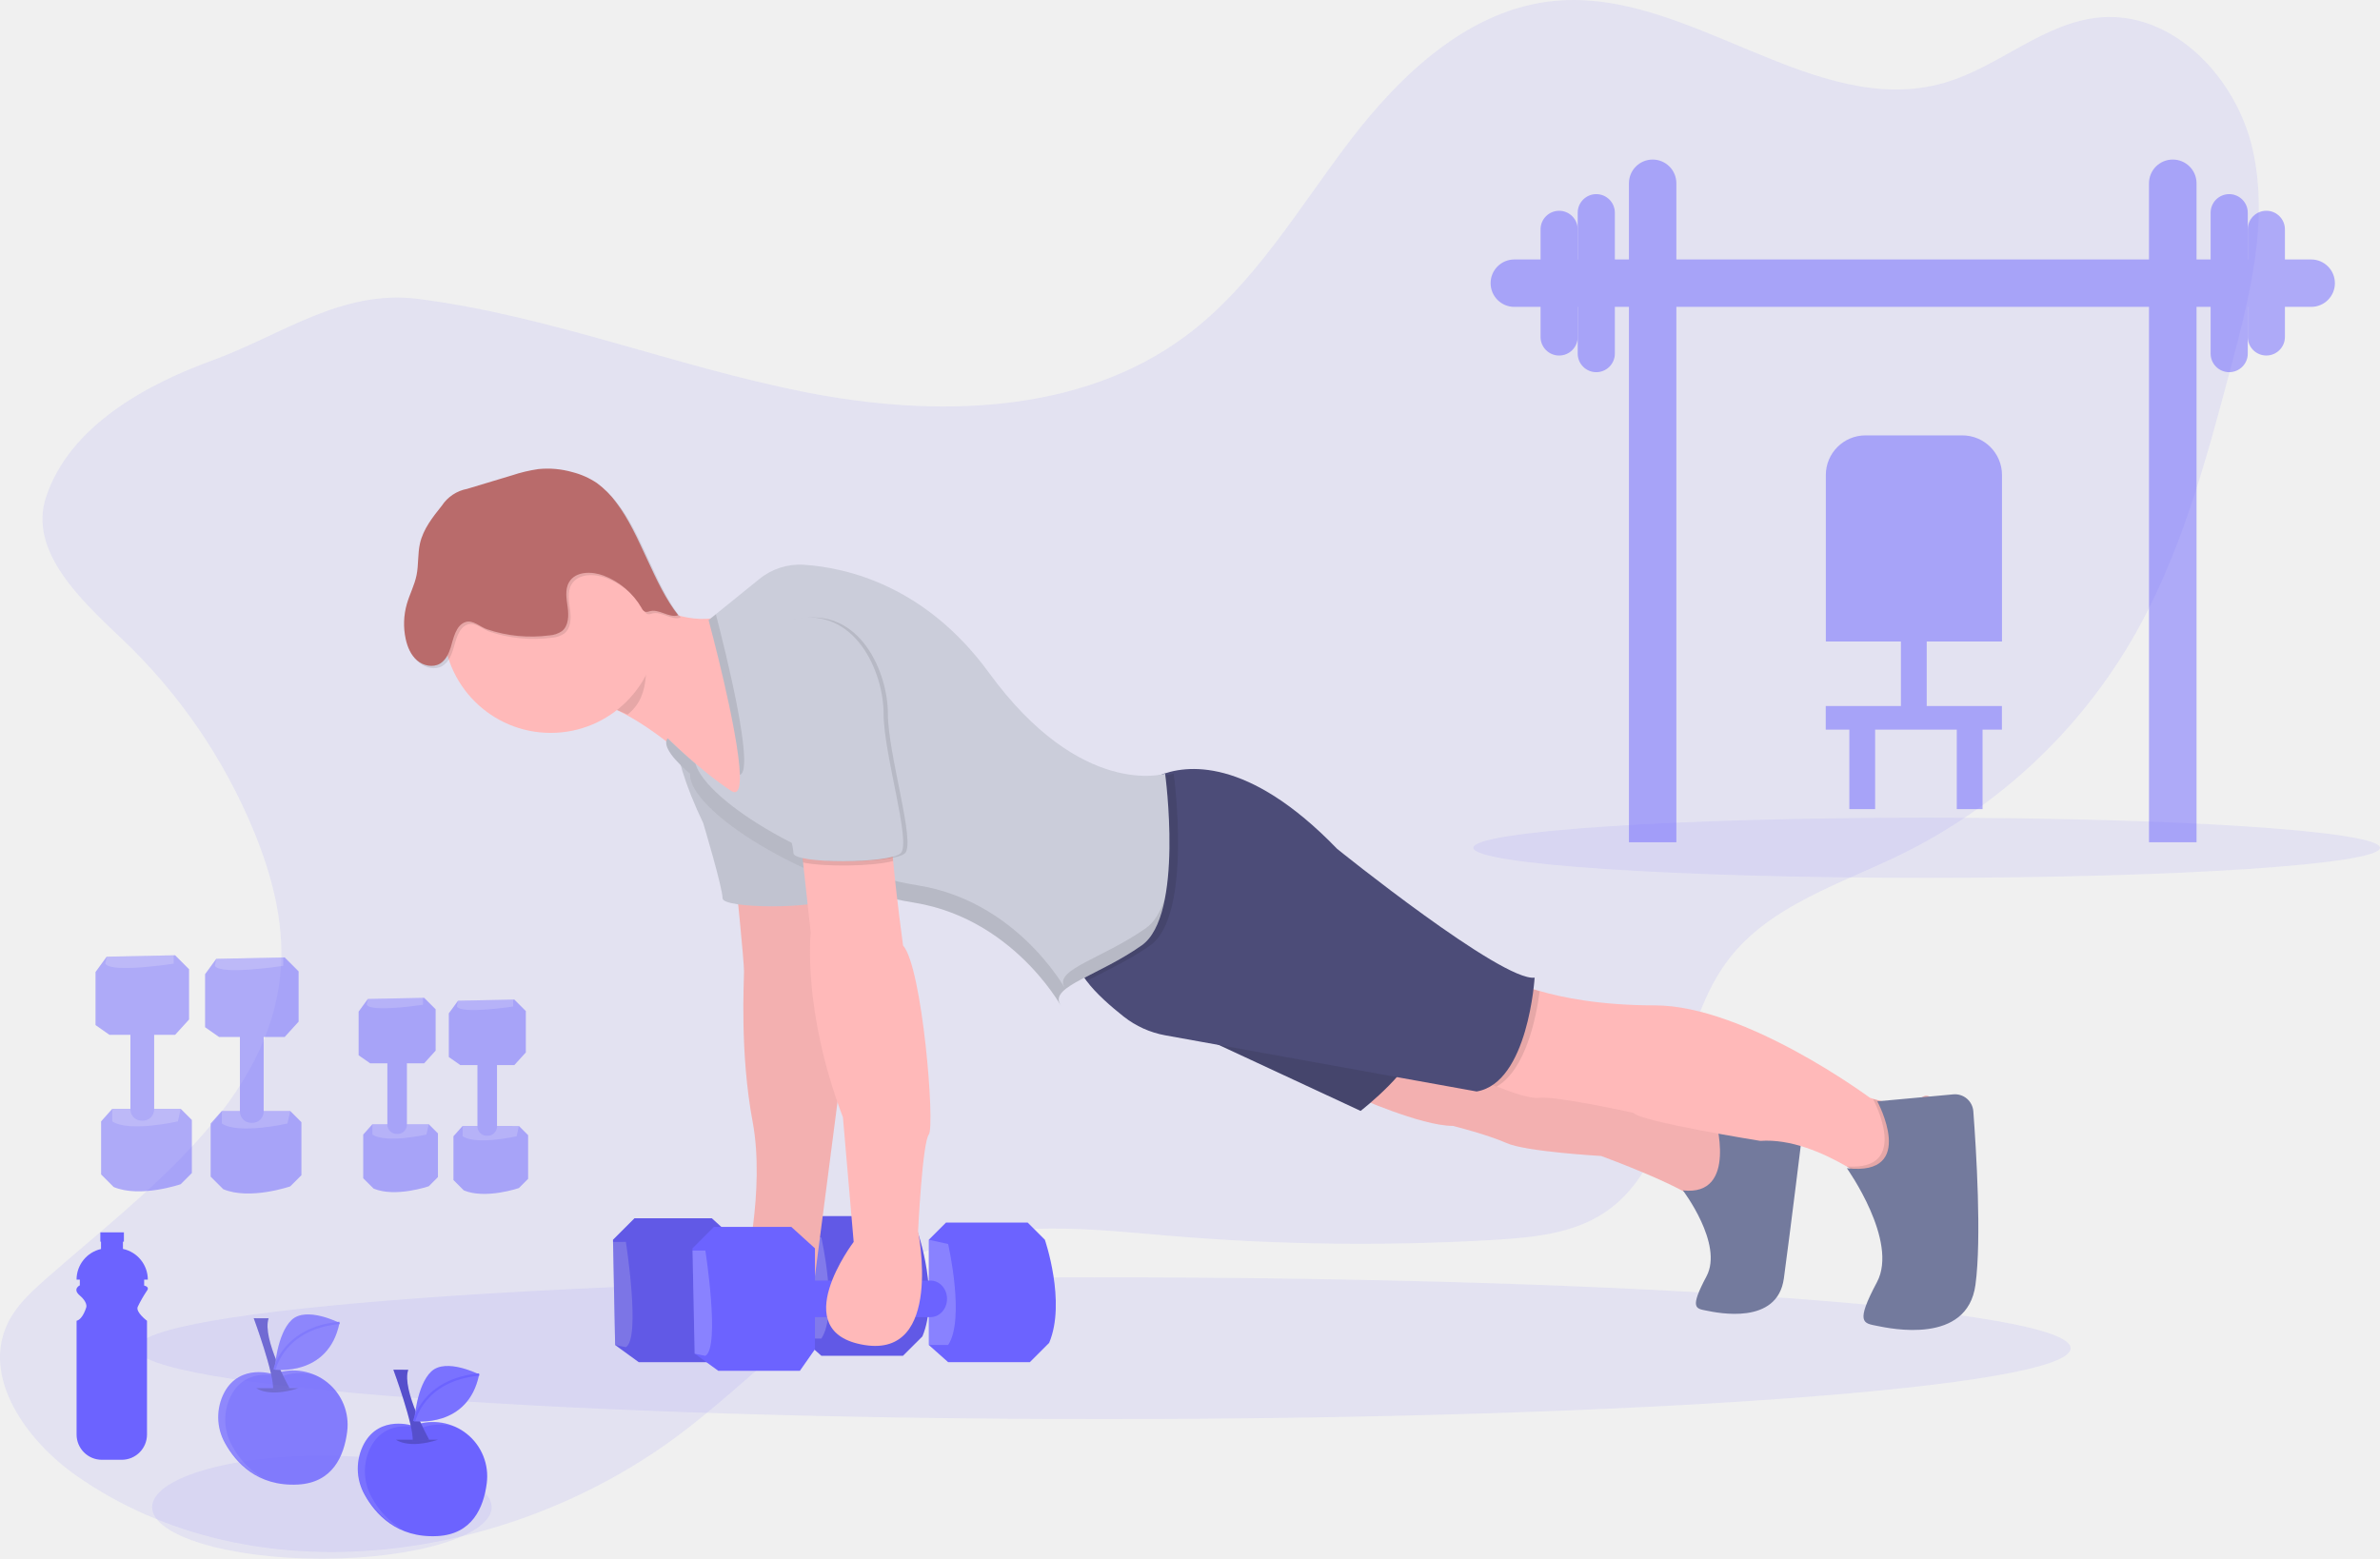
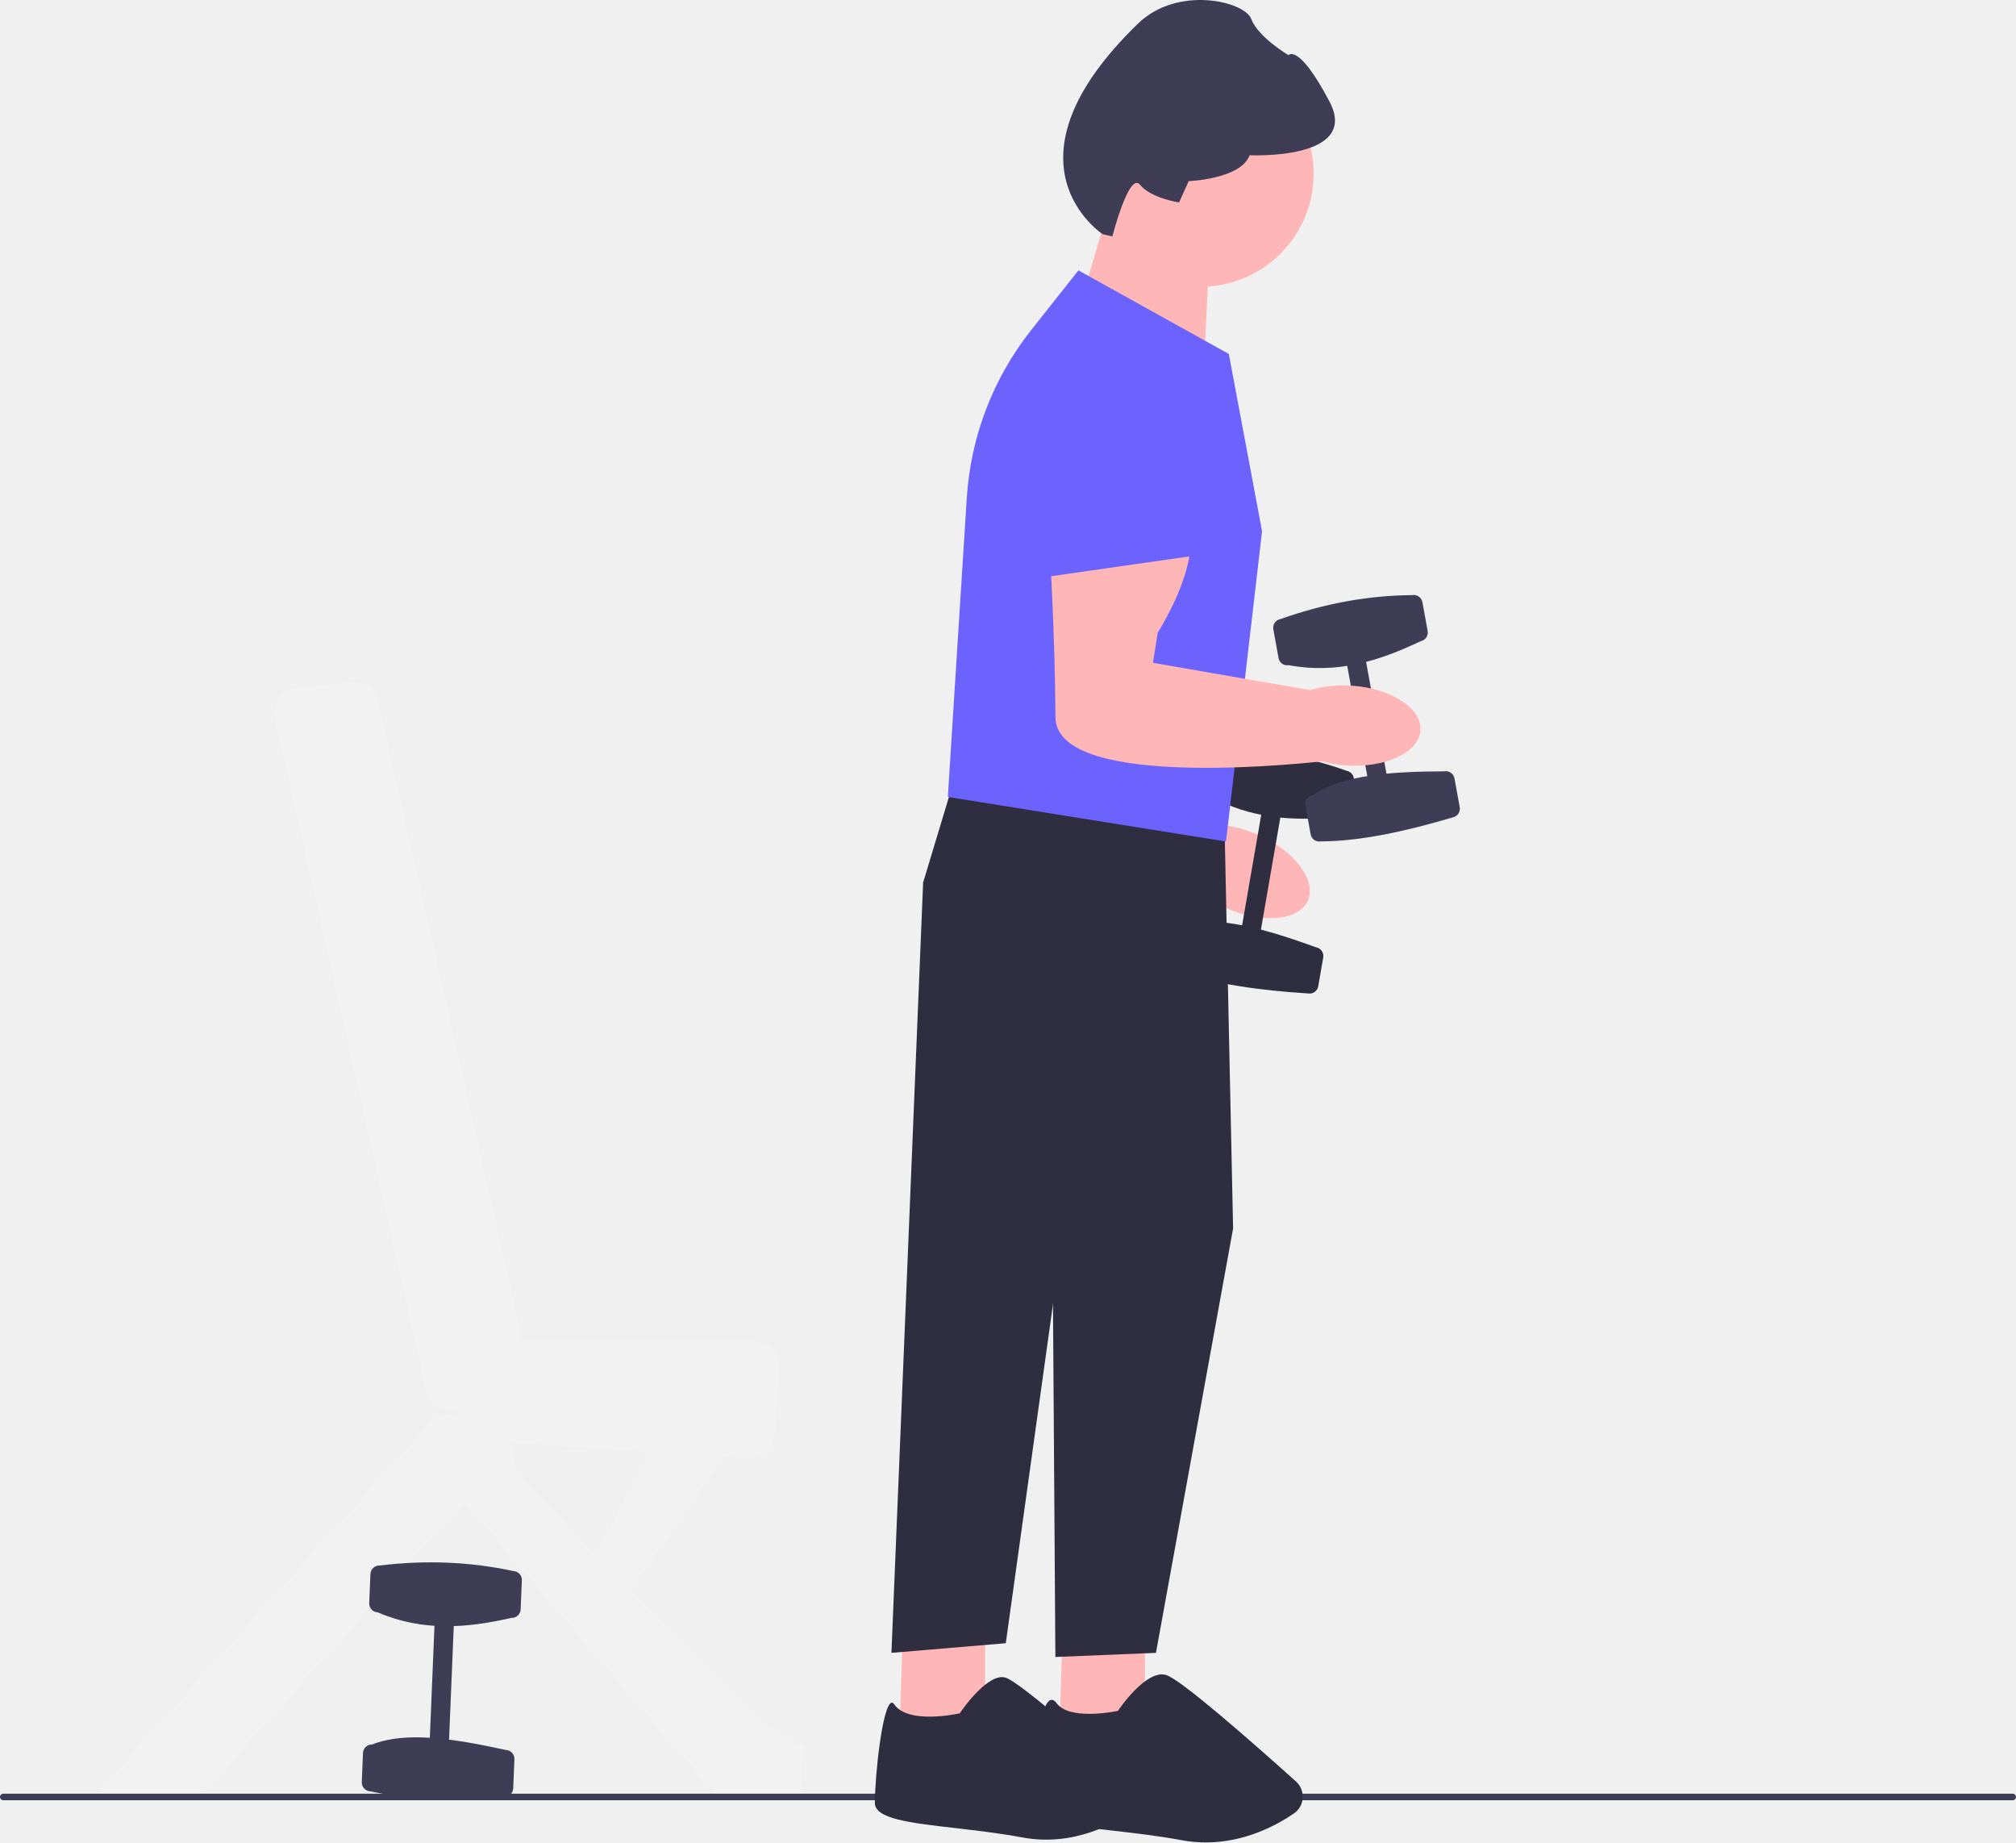
- <svg xmlns="http://www.w3.org/2000/svg" id="cbb27dff-01cf-4d21-b827-02c6f7b52fd7" data-name="Layer 1" width="1020" height="668.18" viewBox="0 0 1020 668.18">
-   <path d="M109.75,328.95c-7.68,23.25,14.9,44.16,32.66,61A239.26,239.26,0,0,1,198.71,472c7.72,18.73,13.09,38.88,11.65,59.09-4.08,57.32-58.06,95.51-101.19,133.48C103.06,670,96.95,675.68,93.39,683c-11.43,23.49,8,50.56,29.4,65.54C199,801.86,309,786,382.92,729.55c38.28-29.24,71.18-69,117.57-82,29.66-8.27,61.14-4.35,91.83-1.8a977.73,977.73,0,0,0,138.34,1.64c16.18-1,33.1-2.56,46.65-11.45,34.31-22.48,28.52-75.78,53.28-108.48,17.8-23.5,48.21-32.56,74.68-45.55a233.64,233.64,0,0,0,97.83-90.78c21.25-36.17,32.26-77.29,43-117.83,8.1-30.46,16.23-62.36,9.37-93.13s-33.94-59.5-65.34-56.8c-24.11,2.07-43.29,21.12-66.51,27.94C868,167.69,814,110.8,756.3,116.29c-36.33,3.45-65.63,31-87.78,60s-40.9,61.65-70.15,83.49c-45.5,34-107.84,35.2-163.54,24.19s-109.14-32.68-165.46-39.9c-33.18-4.25-58.61,15.52-88.49,26.39C153.46,280.44,119.91,298.2,109.75,328.95Z" transform="translate(-90 -115.91)" fill="#6c63ff" opacity="0.1" />
-   <ellipse cx="137.95" cy="646.08" rx="72.74" ry="22.1" fill="#6c63ff" opacity="0.1" />
-   <ellipse cx="825.73" cy="363.42" rx="194.27" ry="12.89" fill="#6c63ff" opacity="0.1" />
-   <g opacity="0.5">
-     <path d="M708.28,68.4h0a10.16,10.16,0,0,1,10.16,10.16v282.5a0,0,0,0,1,0,0H698.12a0,0,0,0,1,0,0V78.55A10.16,10.16,0,0,1,708.28,68.4Z" fill="#6c63ff" />
-     <path d="M931.21,68.4h0a10.16,10.16,0,0,1,10.16,10.16v282.5a0,0,0,0,1,0,0H921a0,0,0,0,1,0,0V78.55A10.16,10.16,0,0,1,931.21,68.4Z" fill="#6c63ff" />
-     <rect x="899.59" y="56.37" width="20.32" height="361.84" rx="10.16" ry="10.16" transform="translate(1057.04 -788.36) rotate(90)" fill="#6c63ff" />
-     <rect x="676.16" y="83.22" width="15.92" height="76.32" rx="7.96" ry="7.96" fill="#6c63ff" />
-     <rect x="660.24" y="90.36" width="15.92" height="62.05" rx="7.96" ry="7.96" fill="#6c63ff" />
-     <rect x="1037.4" y="199.13" width="15.92" height="76.32" rx="7.96" ry="7.96" transform="translate(2000.73 358.67) rotate(-180)" fill="#6c63ff" />
-     <rect x="1053.33" y="206.27" width="15.92" height="62.05" rx="7.96" ry="7.96" transform="translate(2032.58 358.67) rotate(180)" fill="#6c63ff" />
+ <svg xmlns="http://www.w3.org/2000/svg" id="uuid-f2b16d1a-d102-4455-bb18-01952f2cd474" width="731.67" height="668.54" viewBox="0 0 731.67 668.54">
+   <g>
+     <path d="m421.36,228.72s-.3,13-24.05,31.99l-5.38,9.65,50.19,28.97c4.52.21,9.6,1.4,14.66,3.65,13.12,5.83,21.13,16.48,17.88,23.8s-16.52,8.53-29.65,2.7c-2.87-1.27-5.5-2.78-7.81-4.43-17.2-4.31-93.73-24.92-85.26-48.38,9.53-26.4,18.86-57.27,18.86-57.27l50.57,9.32h-.01Z" fill="#ffb6b6" />
+     <path d="m379.71,181.09c3.01-9.92,10.25-17.85,19.86-21.76,9.61-3.9,20.32-3.26,29.41,1.74,8.81,4.86,15.01,13.3,17.01,23.15,2,9.86-.42,20.04-6.63,27.95l-20.94,26.64-52.83-11.22,14.12-46.5h0Z" fill="#6c63ff" />
+     <path d="m488.72,279.68c-15.25-5.45-31.23-8.13-47.89-8.29-1.74-.3-3.4.87-3.7,2.61l-1.81,10.44c-.3,1.74.87,3.4,2.61,3.7,6.5,3.86,13.11,6.2,19.81,7.51l-6.94,40.1c-7.8-1.52-14.96-1.88-21.05-.31-1.74-.3-3.4.87-3.7,2.61l-1.81,10.44c-.3,1.74.87,3.4,2.61,3.7,13.58,4.89,30.11,7.16,47.88,8.29,1.74.3,3.4-.87,3.7-2.61l1.81-10.44c.3-1.74-.87-3.4-2.61-3.7-6.86-2.49-13.59-4.75-20-6.42l7.04-40.64c6.99.68,14.05.43,21.15-.24,1.74.3,3.4-.87,3.7-2.61l1.81-10.44c.3-1.74-.87-3.4-2.61-3.7h0Z" fill="#2f2e41" />
  </g>
-   <g opacity="0.5">
-     <path d="M799.46,186.64H841a17,17,0,0,1,17,17V275a0,0,0,0,1,0,0h-75.5a0,0,0,0,1,0,0V203.64A17,17,0,0,1,799.46,186.64Z" fill="#6c63ff" />
-     <rect x="814.68" y="268.59" width="11.05" height="36.83" fill="#6c63ff" />
-     <rect x="792.58" y="310.02" width="11.05" height="36.83" fill="#6c63ff" />
-     <rect x="838.62" y="310.02" width="11.05" height="36.83" fill="#6c63ff" />
-     <rect x="782.46" y="302.65" width="75.5" height="10.13" fill="#6c63ff" />
+   <path d="m275.53,624.75l-46.8-47.86,33.82-48.32,9.17.6c4.87.32,9.08-3.36,9.42-8.23l1.72-24.72c.36-5.12-3.7-9.48-8.84-9.48h-85.96c.7-1.67.88-3.54.47-5.35l-51.28-226.96c-.99-4.38-5.1-7.33-9.57-6.86l-20.26,2.13c-5.27.56-8.88,5.59-7.72,10.76l54.94,244.1c1.24,5.5,6.92,8.07,11.63,6.4-.26.73-.41,1.46-.47,2.2l-7.29.58-124,138h38l96-107,92,107h30l1-18-16-9h.02Zm-89.95-101.22l50.33,3.3-19.71,37.24-28.66-29.31-1.95-11.23h-.01Z" fill="#f2f2f2" />
+   <path d="m0,652.04c0,.66.53,1.19,1.19,1.19h729.29c.66,0,1.19-.53,1.19-1.19s-.53-1.19-1.19-1.19H1.19c-.66,0-1.19.53-1.19,1.19Z" fill="#3f3d56" />
+   <circle cx="435.75" cy="63.04" r="41" fill="#ffb6b6" />
+   <polygon points="357.53 585.75 357.53 626.75 326.53 627.75 327.82 585.75 357.53 585.75" fill="#ffb6b6" />
+   <path d="m348.44,621.52l-.11.17-.2.04c-.75.17-18.38,3.99-23.52-3.2-.41-.57-.76-.8-1.06-.71-3.36,1.08-6.03,26.7-6.03,36.42,0,5.73,12.78,7.21,28.97,9.07,7.56.87,16.13,1.86,24.62,3.43,18.46,3.42,33.67-5.04,41.1-10.39,1.31-.95,2.12-2.42,2.21-4.03.09-1.62-.55-3.18-1.76-4.27-9.79-8.82-42.18-37.74-47.77-39.33-.4-.11-.81-.17-1.23-.17-6.49,0-15.13,12.83-15.22,12.96h0Z" fill="#2f2e41" />
+   <polygon points="415.53 585.75 415.53 626.75 384.53 627.75 385.82 585.75 415.53 585.75" fill="#ffb6b6" />
+   <polygon points="428.03 292.25 444.53 304.75 447.53 445.75 419.53 599.75 383.03 601.25 382.03 454.25 335.03 320.25 344.53 288.75 428.03 292.25" fill="#2f2e41" />
+   <polygon points="351.03 316.25 335.03 320.25 323.53 599.75 365.03 596.25 392.53 398.75 351.03 316.25" fill="#2f2e41" />
+   <path d="m428.94,667.74c-8.46-1.57-17.01-2.55-24.55-3.42-17.33-2-29.85-3.45-29.85-10.07,0-5.02,1.94-35.84,6.72-37.37.53-.17,1.33-.11,2.18,1.08,4.48,6.27,20.35,3.24,22.29,2.84,1.2-1.76,10.5-15.02,17.44-13.03,5.35,1.53,31.85,24.88,47.18,38.66,1.7,1.53,2.59,3.72,2.44,6-.15,2.26-1.3,4.3-3.17,5.58-6.17,4.24-17.73,10.53-31.96,10.53-2.81,0-5.73-.25-8.72-.8h0Z" fill="#2f2e41" />
+   <polygon points="390.9 114.14 399.86 84.05 438.85 93.93 437.27 126.59 390.9 114.14" fill="#ffb6b6" />
+   <path d="m344.44,289.24l-.44-.08,6.87-108.38c1.42-22.39,9.53-43.52,23.45-61.1l17.08-21.57,54.37,30.21.21.11,12.04,64.23.02.12-13.03,112.12-.13.43-100.44-16.08h0Z" fill="#6c63ff" />
+   <path d="m400.21,84.98l3.51.81s6.05-23.65,10.03-18.74c3.99,4.91,14.17,6.41,14.17,6.41l3.5-7.73s18.96-.74,22.1-9.4c0,0,40.27,1.92,28.99-19.48-11.27-21.4-14.89-16.83-14.89-16.83,0,0-11.01-6.54-13.48-13.09s-26.76-12.26-41.08,1.59c-52.46,50.77-12.86,76.45-12.86,76.45h0Z" fill="#3f3d56" />
+   <g>
+     <g>
+       <rect x="492.38" y="238.12" width="7" height="44" transform="translate(-38.58 93.04) rotate(-10.32)" fill="#3f3d56" />
+       <path d="m476.35,288.58c10.76-7.4,28.62-8.63,47.81-8.7,1.74-.32,3.41.84,3.72,2.58l1.9,10.43c.32,1.74-.84,3.41-2.58,3.72-17.08,5.06-33.37,8.62-47.81,8.7-1.74.32-3.41-.84-3.72-2.58l-1.9-10.43c-.32-1.74.84-3.41,2.58-3.72h0Z" fill="#3f3d56" />
+       <path d="m464.71,224.64c15.69-5.58,31.62-8.57,47.81-8.7,1.74-.32,3.41.84,3.72,2.58l1.9,10.43c.32,1.74-.84,3.41-2.58,3.72-14.78,7.07-30.15,12-47.81,8.7-1.74.32-3.41-.84-3.72-2.58l-1.9-10.43c-.32-1.74.84-3.41,2.58-3.72h0Z" fill="#3f3d56" />
+     </g>
+     <path d="m431.73,191.28s4.19,12.3-11.56,38.32l-1.73,10.91,57.09,9.91c4.32-1.36,9.5-1.99,15.02-1.62,14.33.95,25.51,8.2,24.98,16.19s-12.58,13.7-26.9,12.75c-3.13-.21-6.12-.72-8.86-1.47-17.64,1.88-96.58,8.88-96.71-16.06-.14-28.07-2.01-60.27-2.01-60.27l50.68-8.66h0Z" fill="#ffb6b6" />
+     <path d="m376.23,160.91c-.59-10.35,3.48-20.29,11.15-27.26,7.67-6.97,17.95-10.06,28.21-8.49,9.94,1.53,18.67,7.32,23.94,15.88s6.51,18.96,3.4,28.53l-10.48,32.22-53.46,7.65-2.75-48.52h0Z" fill="#6c63ff" />
  </g>
-   <ellipse cx="473.09" cy="577.95" rx="414.32" ry="30.38" fill="#6c63ff" opacity="0.1" />
-   <path d="M670.36,585.67s28.54,12.89,42.35,12.89c0,0,14.73,3.68,23,7.37s40.51,5.52,40.51,5.52,37.75,13.81,42.35,20.26,18.41-23,18.41-23l-7.37-18.41-139-26.7Z" transform="translate(-90 -115.91)" fill="#ffb9b9" />
-   <path d="M670.36,585.67s28.54,12.89,42.35,12.89c0,0,14.73,3.68,23,7.37s40.51,5.52,40.51,5.52,37.75,13.81,42.35,20.26,18.41-23,18.41-23l-7.37-18.41-139-26.7Z" transform="translate(-90 -115.91)" opacity="0.05" />
-   <path d="M811.23,626.19s17.49,23,10.13,36.83-4.6,13.81,0,14.73,30.38,6.45,33.15-13.81,8.29-65.37,8.29-65.37L825,594.88S835.17,628.95,811.23,626.19Z" transform="translate(-90 -115.91)" fill="#737a9d" />
-   <path d="M593.94,555.29l79.18,36.83s24.86-19.34,23-29.46l-92.07-22.1Z" transform="translate(-90 -115.91)" fill="#4c4c78" />
-   <path d="M593.94,555.29l79.18,36.83s24.86-19.34,23-29.46l-92.07-22.1Z" transform="translate(-90 -115.91)" opacity="0.1" />
-   <path d="M926.32,603.17,918,623.42,898.7,628a123.29,123.29,0,0,0-17.29-12.08c-10.39-6-24.06-11.87-37-10.94,0,0-51.56-8.29-54.32-12,0,0-33.15-7.37-40.51-6.45-3.55.44-11.18-2.11-18.12-4.88-7.45-3-14.11-6.17-14.11-6.17l23.94-37.75a64.34,64.34,0,0,0,8.6,3c9.15,2.68,25.62,6.16,49.41,6.16,38.67,0,92.07,39.59,92.07,39.59s.53.18,1.44.45c4,1.21,15.4,4.06,20.66-.45C919.87,581.07,926.32,603.17,926.32,603.17Z" transform="translate(-90 -115.91)" fill="#ffb9b9" />
-   <path d="M926.32,603.17,918,623.42,898.7,628a123.29,123.29,0,0,0-17.29-12.08c28.08,2.11,11.31-28.89,11.31-28.89h.06c4,1.21,15.4,4.06,20.66-.45C919.87,581.07,926.32,603.17,926.32,603.17Z" transform="translate(-90 -115.91)" opacity="0.1" />
-   <path d="M881.52,616.7s22.27,31.23,12.9,48.82-5.86,17.58,0,18.76,38.69,8.21,42.2-17.58c2.7-19.83.33-57.89-.91-74.41a7.89,7.89,0,0,0-8.58-7.26l-32.57,3S912,620.22,881.52,616.7Z" transform="translate(-90 -115.91)" fill="#737a9d" />
-   <polygon points="262.71 531.45 263.63 576.57 273.76 583.93 308.75 583.93 315.19 574.73 315.19 531.45 305.06 522.24 271.92 522.24 262.71 531.45" fill="#6c63ff" />
-   <path d="M358.23,648.28s6.45,41.43,0,45.12l-4.6-.92-.92-44.19Z" transform="translate(-90 -115.91)" fill="#fff" opacity="0.2" />
-   <path d="M433.73,644.6l7.37-7.37h35l7.37,7.37s9.21,26.7,1.84,44.19L477,697.08H442l-8.29-7.37Z" transform="translate(-90 -115.91)" fill="#6c63ff" />
-   <polygon points="262.71 531.45 263.63 576.57 273.76 583.93 308.75 583.93 315.19 574.73 315.19 531.45 305.06 522.24 271.92 522.24 262.71 531.45" opacity="0.1" />
-   <path d="M433.73,644.6l7.37-7.37h35l7.37,7.37s9.21,26.7,1.84,44.19L477,697.08H442l-8.29-7.37Z" transform="translate(-90 -115.91)" opacity="0.1" />
-   <path d="M442,646.44s7.37,32.23,0,43.27h-8.29V644.6Z" transform="translate(-90 -115.91)" fill="#fff" opacity="0.2" />
-   <path d="M405.19,491.76s3.68,35.91,3.68,40.51-1.84,35,3.68,64.45S408.87,663,408.87,663h30.38l12.89-99.44-9.21-52.48-3.68-16.57Z" transform="translate(-90 -115.91)" fill="#ffb9b9" />
-   <path d="M405.19,491.76s3.68,35.91,3.68,40.51-1.84,35,3.68,64.45S408.87,663,408.87,663h30.38l12.89-99.44-9.21-52.48-3.68-16.57Z" transform="translate(-90 -115.91)" opacity="0.05" />
-   <path d="M399.67,400.61s-40.51.92-8.29,68.13c0,0,8.29,27.62,8.29,32.23s41.43,4.6,46,0-7.37-42.35-7.37-59.85S426.37,395.09,399.67,400.61Z" transform="translate(-90 -115.91)" fill="#cbcdda" />
-   <path d="M399.67,400.61s-40.51.92-8.29,68.13c0,0,8.29,27.62,8.29,32.23s41.43,4.6,46,0-7.37-42.35-7.37-59.85S426.37,395.09,399.67,400.61Z" transform="translate(-90 -115.91)" opacity="0.05" />
-   <path d="M350.87,361s35,37.75,64.45,10.13l-3.68,97.6s-47.88-58-81-53.4Z" transform="translate(-90 -115.91)" fill="#ffb9b9" />
-   <path d="M749.85,540.84c-1.4,10.79-5.8,33.51-18.43,40.87-7.45-3-14.11-6.17-14.11-6.17l23.94-37.75A64.34,64.34,0,0,0,749.85,540.84Z" transform="translate(-90 -115.91)" opacity="0.1" />
-   <path d="M747.7,535s-2.76,45.12-24.86,48.8L589.36,559.72a40.29,40.29,0,0,1-17.74-8c-5.39-4.24-12-10-15.91-15.28-2.12-2.88-3.4-5.63-3.19-7.9.92-10.13,41.43-34.07,27.62-76.42a25.24,25.24,0,0,1,6.48-3.72c11.53-4.79,38.07-8.31,76.38,31.34C663,479.79,733.89,536.88,747.7,535Z" transform="translate(-90 -115.91)" fill="#4c4c78" />
-   <polygon points="296.78 535.13 297.7 580.25 307.82 587.62 342.81 587.62 349.26 578.41 349.26 535.13 339.13 525.93 305.98 525.93 296.78 535.13" fill="#6c63ff" />
-   <path d="M392.3,652s6.45,41.43,0,45.12l-4.6-.92L386.78,652Z" transform="translate(-90 -115.91)" fill="#fff" opacity="0.2" />
-   <path d="M488.06,647.36l7.37-7.37h35l7.37,7.37s9.21,26.7,1.84,44.19l-8.29,8.29h-35l-8.29-7.37Z" transform="translate(-90 -115.91)" fill="#6c63ff" />
-   <path d="M496.34,649.2s7.37,32.23,0,43.27h-8.29V647.36Z" transform="translate(-90 -115.91)" fill="#fff" opacity="0.2" />
-   <path d="M439,664.86h49.81c3.9,0,7.06,3.5,7.06,7.83h0c0,4.32-3.16,7.83-7.06,7.83H439c-4.23,0-7.51-4.09-7-8.74h0C432.41,667.83,435.43,664.86,439,664.86Z" transform="translate(-90 -115.91)" fill="#6c63ff" />
-   <path d="M582.89,521.22c-9.85,6.9-20.23,11.42-27.19,15.27-2.12-2.88-3.4-5.63-3.19-7.9.92-10.13,41.43-34.07,27.62-76.42a25.24,25.24,0,0,1,6.48-3.72,28.12,28.12,0,0,0,6.41-.88S601.3,508.33,582.89,521.22Z" transform="translate(-90 -115.91)" opacity="0.1" />
-   <path d="M376.19,432.37s13.81,13.81,27.16,22.56c12.32,8.07-9.67-73.2-9.67-73.2s13.64-11,21.65-17.53A27.44,27.44,0,0,1,434.41,358c18.43,1.19,52.19,8.94,79.43,46.3,39.59,54.32,75.5,43.27,75.5,43.27s8.29,60.77-10.13,73.66-38.67,17.49-35,24.86-16.57-35.91-62.61-43.27-96.68-39.59-95.75-55.24C385.86,447.57,372.51,437,376.19,432.37Z" transform="translate(-90 -115.91)" fill="#cbcdda" />
-   <path d="M366.52,385a46.27,46.27,0,0,0-.7-7.94c-12.06-6-10.35-14.16-10.35-14.16l-20.26,54.32c7.41-1,15.56,1.08,23.74,5C369.72,413.71,366.52,399.69,366.52,385Z" transform="translate(-90 -115.91)" opacity="0.1" />
-   <circle cx="236.01" cy="268.13" r="46.04" fill="#ffb9b9" />
-   <path d="M284.18,394.42c-.85,2.73-2.16,5.54-4.63,7-3,1.78-7.14.9-9.81-1.4s-4.11-5.74-4.86-9.18a30.82,30.82,0,0,1,.5-15.05c1.2-4.15,3.27-8,4.14-12.25.93-4.52.46-9.25,1.5-13.75,1.41-6.1,5.43-11.21,9.35-16.1a16.62,16.62,0,0,1,10.83-7.2l19.27-5.81A65.11,65.11,0,0,1,321.69,318a38.87,38.87,0,0,1,14.59,1.28A33.61,33.61,0,0,1,346.86,324a39.13,39.13,0,0,1,8.35,8.45c10.19,13.32,16,35.11,26.51,48.22-4.15,1.28-8.3-3-12.45-1.7a2.92,2.92,0,0,1-1.87.15,3.07,3.07,0,0,1-1.37-1.52,31.87,31.87,0,0,0-16.29-13.94c-5.1-1.93-12-1.92-14.79,2.76-1.89,3.16-1.13,7.15-.63,10.8s.41,8-2.48,10.25a10.72,10.72,0,0,1-5.38,1.82,59.28,59.28,0,0,1-26.66-2.61c-3-1-6.05-4.13-9.22-3.13C286.3,384.9,285.31,390.79,284.18,394.42Z" transform="translate(-90 -115.91)" opacity="0.1" />
-   <path d="M283.17,393.41c-.85,2.73-2.16,5.54-4.63,7-3,1.78-7.14.9-9.81-1.4s-4.11-5.74-4.86-9.18a30.82,30.82,0,0,1,.5-15.05c1.2-4.15,3.27-8,4.14-12.25.93-4.52.46-9.25,1.5-13.75,1.41-6.1,5.43-11.21,9.35-16.1a16.62,16.62,0,0,1,10.83-7.2l19.27-5.81A65.11,65.11,0,0,1,320.68,317a38.87,38.87,0,0,1,14.59,1.28A33.61,33.61,0,0,1,345.85,323a39.13,39.13,0,0,1,8.35,8.45c10.19,13.32,16,35.11,26.51,48.22-4.15,1.28-8.3-3-12.45-1.7a2.92,2.92,0,0,1-1.87.15A3.07,3.07,0,0,1,365,376.6a31.87,31.87,0,0,0-16.29-13.94c-5.1-1.93-12-1.92-14.79,2.76-1.89,3.16-1.13,7.15-.63,10.8s.41,8-2.48,10.25a10.72,10.72,0,0,1-5.38,1.82,59.28,59.28,0,0,1-26.66-2.61c-3-1-6.05-4.13-9.22-3.13C285.29,383.89,284.3,389.78,283.17,393.41Z" transform="translate(-90 -115.91)" fill="#b96b6b" />
-   <g opacity="0.1">
-     <path d="M396.8,379.22l-3.12,2.52s12.89,47.63,13.4,66.34C413.66,446.3,401,395.34,396.8,379.22Z" transform="translate(-90 -115.91)" />
-     <path d="M581,513.86c-18.41,12.89-38.67,17.49-35,24.86s-16.57-35.91-62.61-43.27c-43.19-6.91-90.43-35.7-95.35-52.16-6.9-5.9-11.92-10.91-11.92-10.91-3.68,4.6,9.67,15.19,9.67,15.19-.92,15.65,49.72,47.88,95.75,55.24s66.29,50.64,62.61,43.27,16.57-12,35-24.86c5.27-3.69,8.35-11.3,10.07-20.29C587.44,506.62,584.8,511.23,581,513.86Z" transform="translate(-90 -115.91)" />
+   <g>
+     <rect x="138.37" y="606.07" width="44" height="7" transform="translate(-455.33 744.49) rotate(-87.62)" fill="#3f3d56" />
+     <path d="m135.07,633c12.12-4.86,29.81-2.13,48.56,2.01,1.76.07,3.14,1.57,3.07,3.33l-.44,10.59c-.07,1.76-1.57,3.14-3.33,3.07-17.78,1.18-34.45,1.08-48.56-2.01-1.76-.07-3.14-1.57-3.07-3.33l.44-10.59c.07-1.76,1.57-3.14,3.33-3.07Z" fill="#3f3d56" />
+     <path d="m137.77,568.06c16.53-2,32.73-1.41,48.56,2.01,1.76.07,3.14,1.57,3.07,3.33l-.44,10.59c-.07,1.76-1.57,3.14-3.33,3.07-15.97,3.65-32.05,5.08-48.56-2.01-1.76-.07-3.14-1.57-3.07-3.33l.44-10.59c.07-1.76,1.57-3.14,3.33-3.07Z" fill="#3f3d56" />
  </g>
-   <path d="M488.06,602.25c-2.76,3.68-4.6,41.43-4.6,41.43s11,54.32-23,48.8-4.6-44.19-4.6-44.19l-4.6-53.4c-17.49-46-13.81-79.18-13.81-79.18l-3.27-30.07-1.34-12.28,39.59-9.21c-1.08,1.44-.62,10.42.35,20.85,1.51,16.34,4.25,36.23,4.25,36.23C485.29,530.43,490.82,598.56,488.06,602.25Z" transform="translate(-90 -115.91)" fill="#ffb9b9" />
-   <path d="M431.89,381.28s-40.51.92-8.29,68.13c0,0,8.29,27.62,8.29,32.23s41.43,4.6,46,0-7.37-42.35-7.37-59.85S458.59,375.75,431.89,381.28Z" transform="translate(-90 -115.91)" opacity="0.1" />
-   <path d="M472.75,485c-8.6,2.35-29.68,2.56-38.61.64l-1.34-12.28,39.59-9.21C471.33,465.58,471.79,474.56,472.75,485Z" transform="translate(-90 -115.91)" opacity="0.1" />
-   <path d="M430.05,381.28s-40.51.92-8.29,68.13c0,0,8.29,27.62,8.29,32.23s41.43,4.6,46,0-7.37-42.35-7.37-59.85S456.75,375.75,430.05,381.28Z" transform="translate(-90 -115.91)" fill="#cbcdda" />
-   <g opacity="0.5">
-     <polygon points="75.04 409.5 45.72 410.1 40.94 416.68 40.94 439.42 46.92 443.61 75.04 443.61 81.03 437.03 81.03 415.49 75.04 409.5" fill="#6c63ff" />
-     <path d="M164.45,529s-26.93,4.19-29.32,0l.6-3,28.72-.6Z" transform="translate(-90 -115.91)" fill="#fff" opacity="0.2" />
-     <path d="M167.44,591.23l4.79,4.79v22.74l-4.79,4.79s-17.35,6-28.72,1.2l-5.39-5.39V596.62l4.79-5.39Z" transform="translate(-90 -115.91)" fill="#6c63ff" />
-     <path d="M166.24,596.62s-20.94,4.79-28.12,0v-5.39h29.32Z" transform="translate(-90 -115.91)" fill="#fff" opacity="0.2" />
-     <path d="M156.07,559.36v32.37a4.86,4.86,0,0,1-5.09,4.59h0a4.86,4.86,0,0,1-5.09-4.59V559.36c0-2.75,2.66-4.88,5.68-4.56h0A4.79,4.79,0,0,1,156.07,559.36Z" transform="translate(-90 -115.91)" fill="#6c63ff" />
-     <polygon points="122 410.42 92.68 411.02 87.89 417.6 87.89 440.34 93.88 444.53 122 444.53 127.98 437.95 127.98 416.41 122 410.42" fill="#6c63ff" />
-     <path d="M211.4,529.93s-26.93,4.19-29.32,0l.6-3,28.72-.6Z" transform="translate(-90 -115.91)" fill="#fff" opacity="0.2" />
-     <path d="M214.39,592.16l4.79,4.79v22.74l-4.79,4.79s-17.35,6-28.72,1.2l-5.39-5.39V597.54l4.79-5.39Z" transform="translate(-90 -115.91)" fill="#6c63ff" />
-     <path d="M213.2,597.54s-20.94,4.79-28.12,0v-5.39h29.32Z" transform="translate(-90 -115.91)" fill="#fff" opacity="0.2" />
-     <path d="M203,560.28v32.37a4.86,4.86,0,0,1-5.09,4.59h0a4.86,4.86,0,0,1-5.09-4.59V560.28c0-2.75,2.66-4.88,5.68-4.56h0A4.79,4.79,0,0,1,203,560.28Z" transform="translate(-90 -115.91)" fill="#6c63ff" />
-     <polygon points="181.78 427.74 157.64 428.23 153.7 433.65 153.7 452.37 158.63 455.81 181.78 455.81 186.7 450.39 186.7 432.66 181.78 427.74" fill="#6c63ff" />
-     <path d="M271.28,546.6s-22.17,3.45-24.14,0l.49-2.46,23.64-.49Z" transform="translate(-90 -115.91)" fill="#fff" opacity="0.2" />
-     <path d="M273.75,597.83l3.94,3.94v18.72l-3.94,3.94s-14.28,4.93-23.64,1L245.67,621V602.26l3.94-4.43Z" transform="translate(-90 -115.91)" fill="#6c63ff" />
-     <path d="M272.76,602.26s-17.24,3.94-23.15,0v-4.43h24.14Z" transform="translate(-90 -115.91)" fill="#fff" opacity="0.2" />
-     <path d="M264.39,571.59v26.65A4,4,0,0,1,260.2,602h0a4,4,0,0,1-4.19-3.78V571.59a4.05,4.05,0,0,1,4.68-3.75h0A3.94,3.94,0,0,1,264.39,571.59Z" transform="translate(-90 -115.91)" fill="#6c63ff" />
-     <polygon points="220.43 428.49 196.29 428.99 192.35 434.4 192.35 453.12 197.28 456.57 220.43 456.57 225.36 451.15 225.36 433.42 220.43 428.49" fill="#6c63ff" />
-     <path d="M309.94,547.36s-22.17,3.45-24.14,0l.49-2.46,23.64-.49Z" transform="translate(-90 -115.91)" fill="#fff" opacity="0.2" />
-     <path d="M312.4,598.59l3.94,3.94v18.72l-3.94,3.94s-14.28,4.93-23.64,1l-4.43-4.43V603l3.94-4.43Z" transform="translate(-90 -115.91)" fill="#6c63ff" />
-     <path d="M311.42,603s-17.24,3.94-23.15,0v-4.43H312.4Z" transform="translate(-90 -115.91)" fill="#fff" opacity="0.2" />
-     <path d="M303,572.35V599a4,4,0,0,1-4.19,3.78h0a4,4,0,0,1-4.19-3.78V572.35a4.05,4.05,0,0,1,4.68-3.75h0A3.94,3.94,0,0,1,303,572.35Z" transform="translate(-90 -115.91)" fill="#6c63ff" />
-   </g>
-   <g opacity="0.8">
-     <path d="M207.18,705s-14.17-4.8-21,7.69a22.78,22.78,0,0,0,.3,21.93c4.48,8.1,13.71,18.61,31.2,17.68,14.84-.79,19.77-12.12,21.11-22.65a23.27,23.27,0,0,0-30.9-24.91Z" transform="translate(-90 -115.91)" fill="#6c63ff" />
-     <path d="M189.49,735.73a22.78,22.78,0,0,1-.3-21.93c6.82-12.49,21-7.69,21-7.69l.73-.26a23.06,23.06,0,0,1,16.65.37,23.06,23.06,0,0,0-19.66-1.88l-.73.26s-14.17-4.8-21,7.69a22.78,22.78,0,0,0,.3,21.93c3,5.33,8,11.7,16,15.17A35.13,35.13,0,0,1,189.49,735.73Z" transform="translate(-90 -115.91)" fill="#fff" opacity="0.1" />
-     <path d="M199.86,711s5.25,4.13,18,0" transform="translate(-90 -115.91)" opacity="0.2" />
-     <path d="M198.74,681s9,24.4,8.26,30.78l7.13-.75s-12-21.39-9-30Z" transform="translate(-90 -115.91)" fill="#6c63ff" />
-     <path d="M198.74,681s9,24.4,8.26,30.78l7.13-.75s-12-21.39-9-30Z" transform="translate(-90 -115.91)" opacity="0.2" />
-     <path d="M235.5,683s-14.18-7.25-20.52-1.26-7.32,21.3-7.32,21.3S230.78,706.23,235.5,683Z" transform="translate(-90 -115.91)" fill="#6c63ff" />
-     <path d="M235.5,683s-14.18-7.25-20.52-1.26-7.32,21.3-7.32,21.3S230.78,706.23,235.5,683Z" transform="translate(-90 -115.91)" fill="#fff" opacity="0.1" />
-     <path d="M207.66,703s3.72-17.77,27.84-20" transform="translate(-90 -115.91)" fill="none" stroke="#6c63ff" stroke-miterlimit="10" />
-   </g>
-   <path d="M267,727.09s-14.17-4.8-21,7.69a22.78,22.78,0,0,0,.3,21.93c4.48,8.1,13.71,18.61,31.2,17.68,14.84-.79,19.77-12.12,21.11-22.65a23.27,23.27,0,0,0-30.9-24.91Z" transform="translate(-90 -115.91)" fill="#6c63ff" />
-   <path d="M249.34,757.83a22.78,22.78,0,0,1-.3-21.93c6.82-12.49,21-7.69,21-7.69l.73-.26a23.06,23.06,0,0,1,16.65.37,23.06,23.06,0,0,0-19.66-1.88l-.73.26s-14.17-4.8-21,7.69a22.78,22.78,0,0,0,.3,21.93c3,5.33,8,11.7,16,15.17A35.13,35.13,0,0,1,249.34,757.83Z" transform="translate(-90 -115.91)" fill="#fff" opacity="0.1" />
-   <path d="M259.71,733.09s5.25,4.13,18,0" transform="translate(-90 -115.91)" opacity="0.2" />
-   <path d="M258.58,703.07s9,24.4,8.26,30.78l7.13-.75s-12-21.39-9-30Z" transform="translate(-90 -115.91)" fill="#6c63ff" />
-   <path d="M258.58,703.07s9,24.4,8.26,30.78l7.13-.75s-12-21.39-9-30Z" transform="translate(-90 -115.91)" opacity="0.2" />
-   <path d="M295.35,705.1s-14.18-7.25-20.52-1.26-7.32,21.3-7.32,21.3S290.63,728.32,295.35,705.1Z" transform="translate(-90 -115.91)" fill="#6c63ff" />
-   <path d="M295.35,705.1s-14.18-7.25-20.52-1.26-7.32,21.3-7.32,21.3S290.63,728.32,295.35,705.1Z" transform="translate(-90 -115.91)" fill="#fff" opacity="0.1" />
-   <path d="M267.51,725.14s3.72-17.77,27.84-20" transform="translate(-90 -115.91)" fill="none" stroke="#6c63ff" stroke-miterlimit="10" />
-   <path d="M153,669.17s1.39-1.55-1.22-2.17v-2.55h1.57a13.46,13.46,0,0,0-10.66-13.16v-3.09h.41v-4H133v4h.29v3.13a13.46,13.46,0,0,0-10.48,13.12h1.4v2.45s-3.32,1.57,0,4.37,2.8,4.89,2.8,4.89-1.4,5.24-4.19,5.94v48.75a10.83,10.83,0,0,0,10.83,10.83h8.56A10.83,10.83,0,0,0,153,730.86V682.1s-4.89-3.67-4-5.94A55,55,0,0,1,153,669.17Z" transform="translate(-90 -115.91)" fill="#6c63ff" />
</svg>
